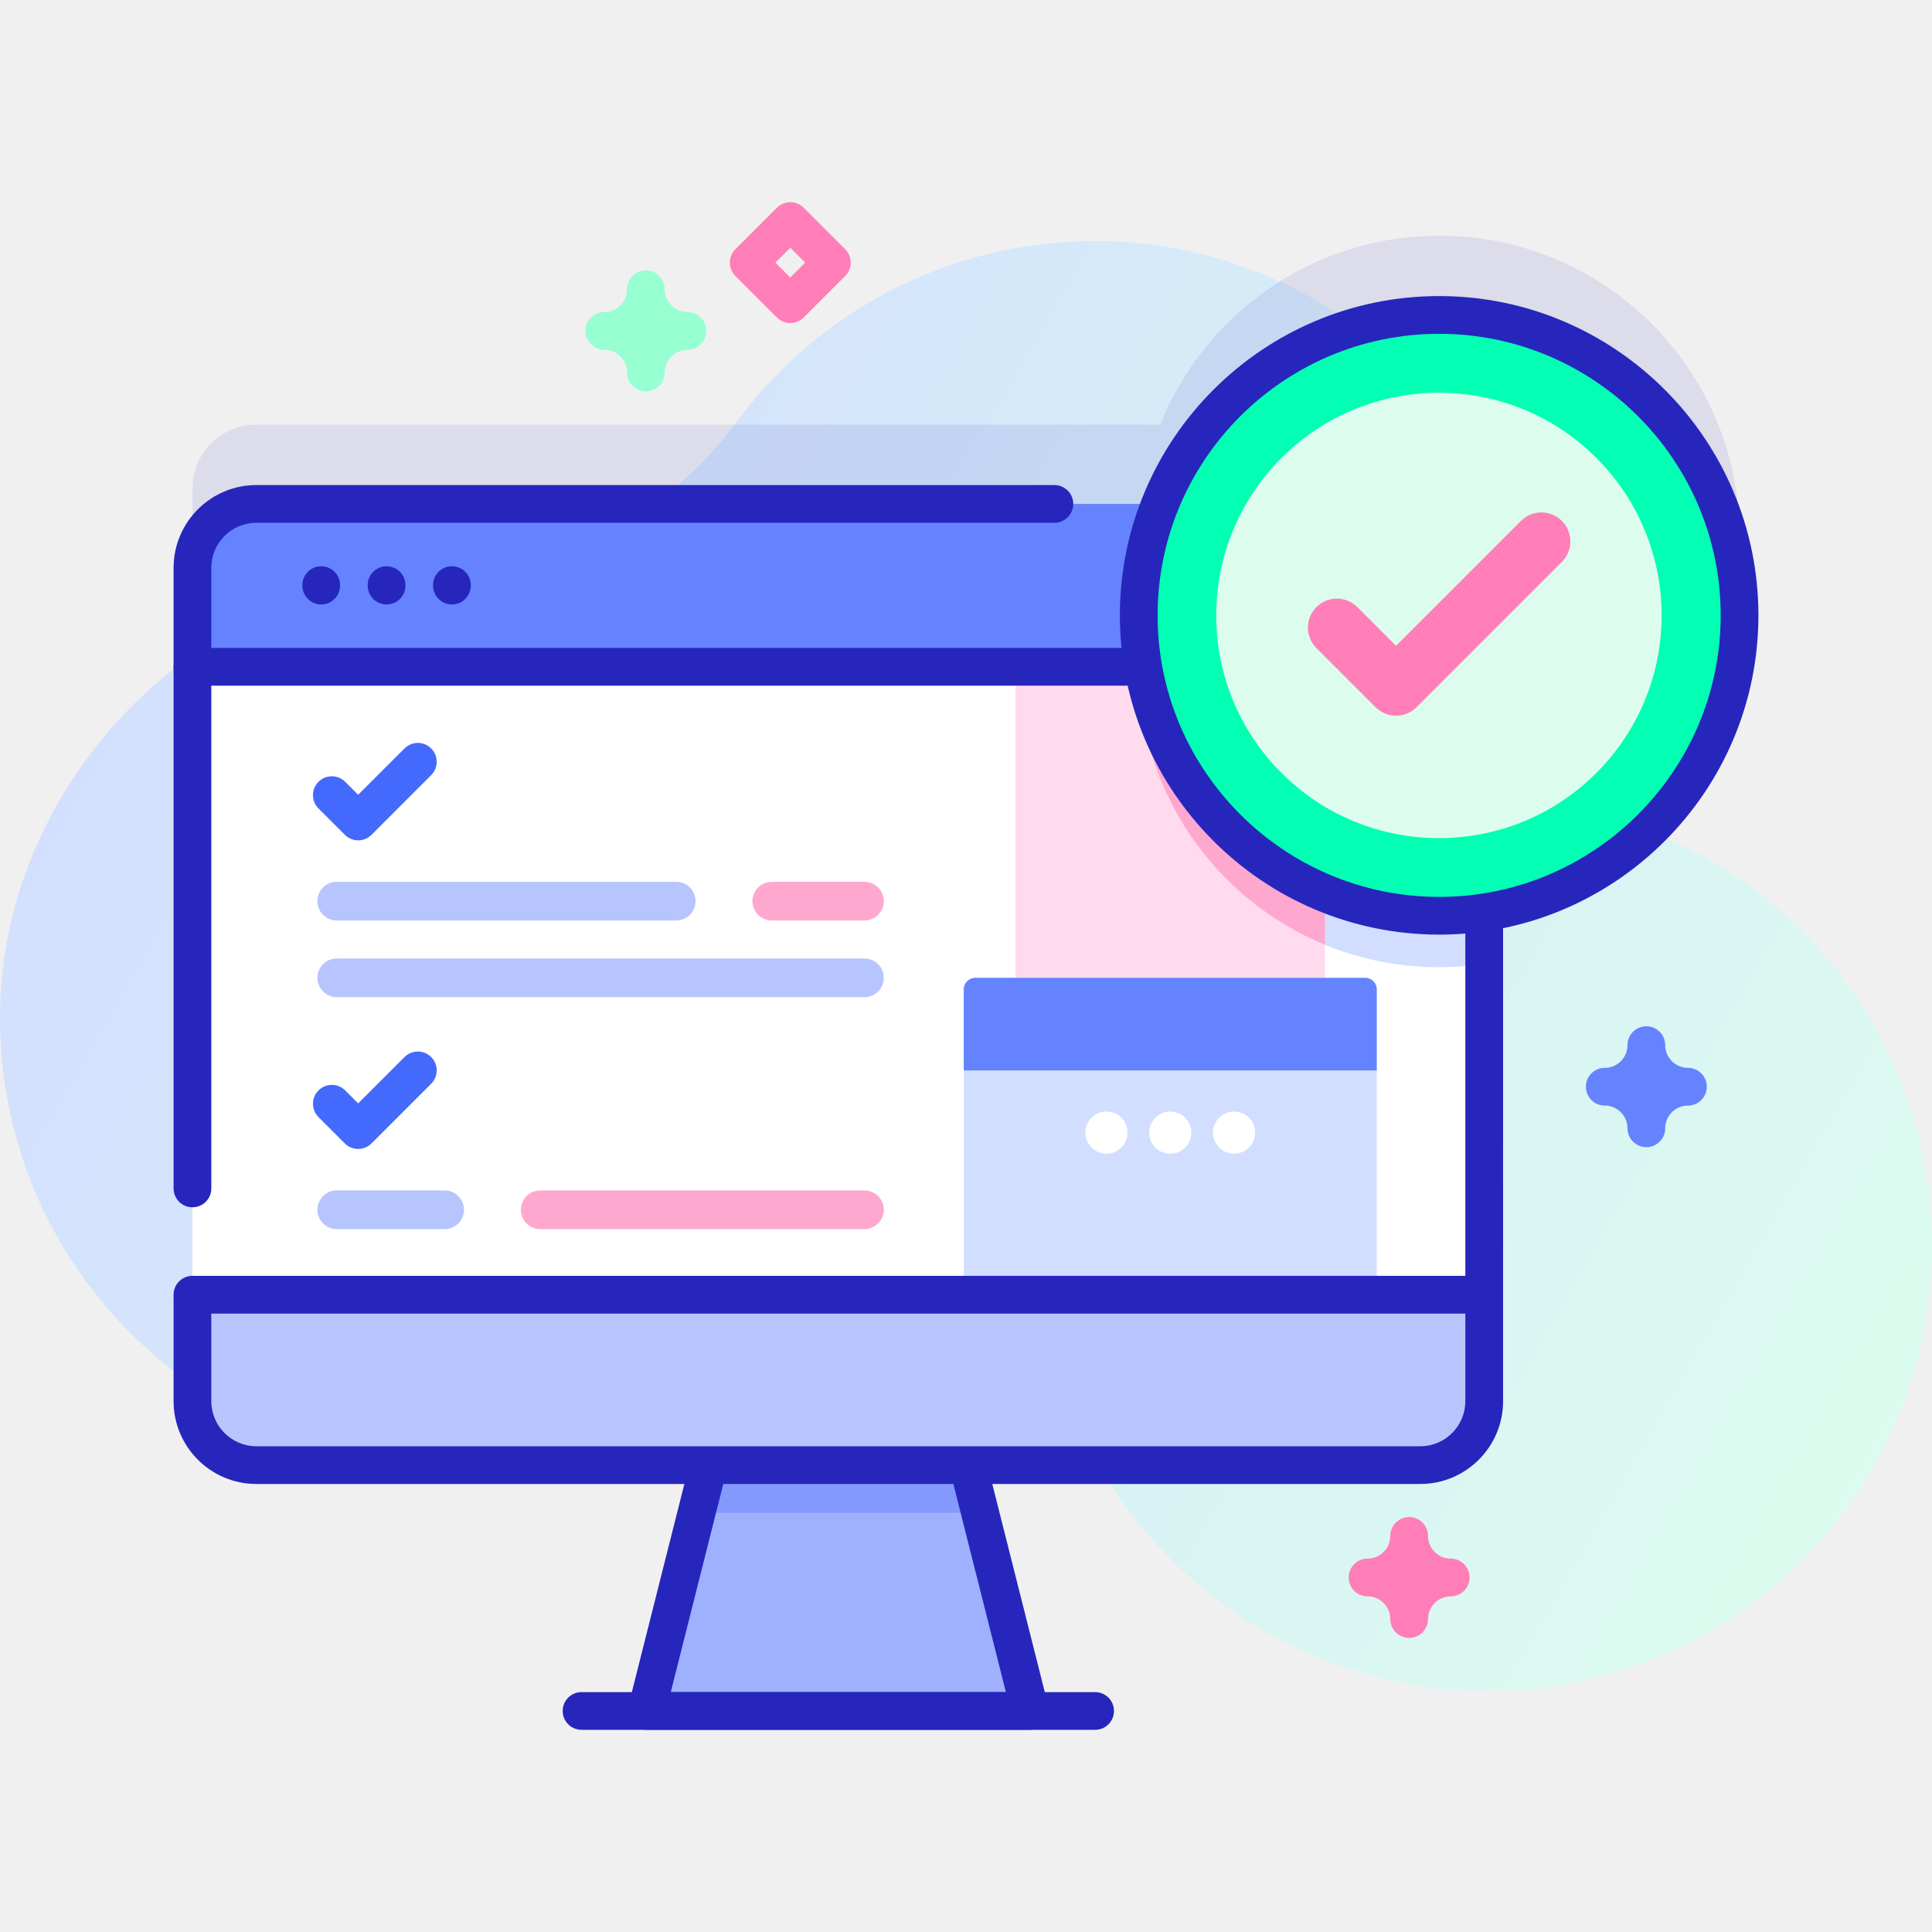
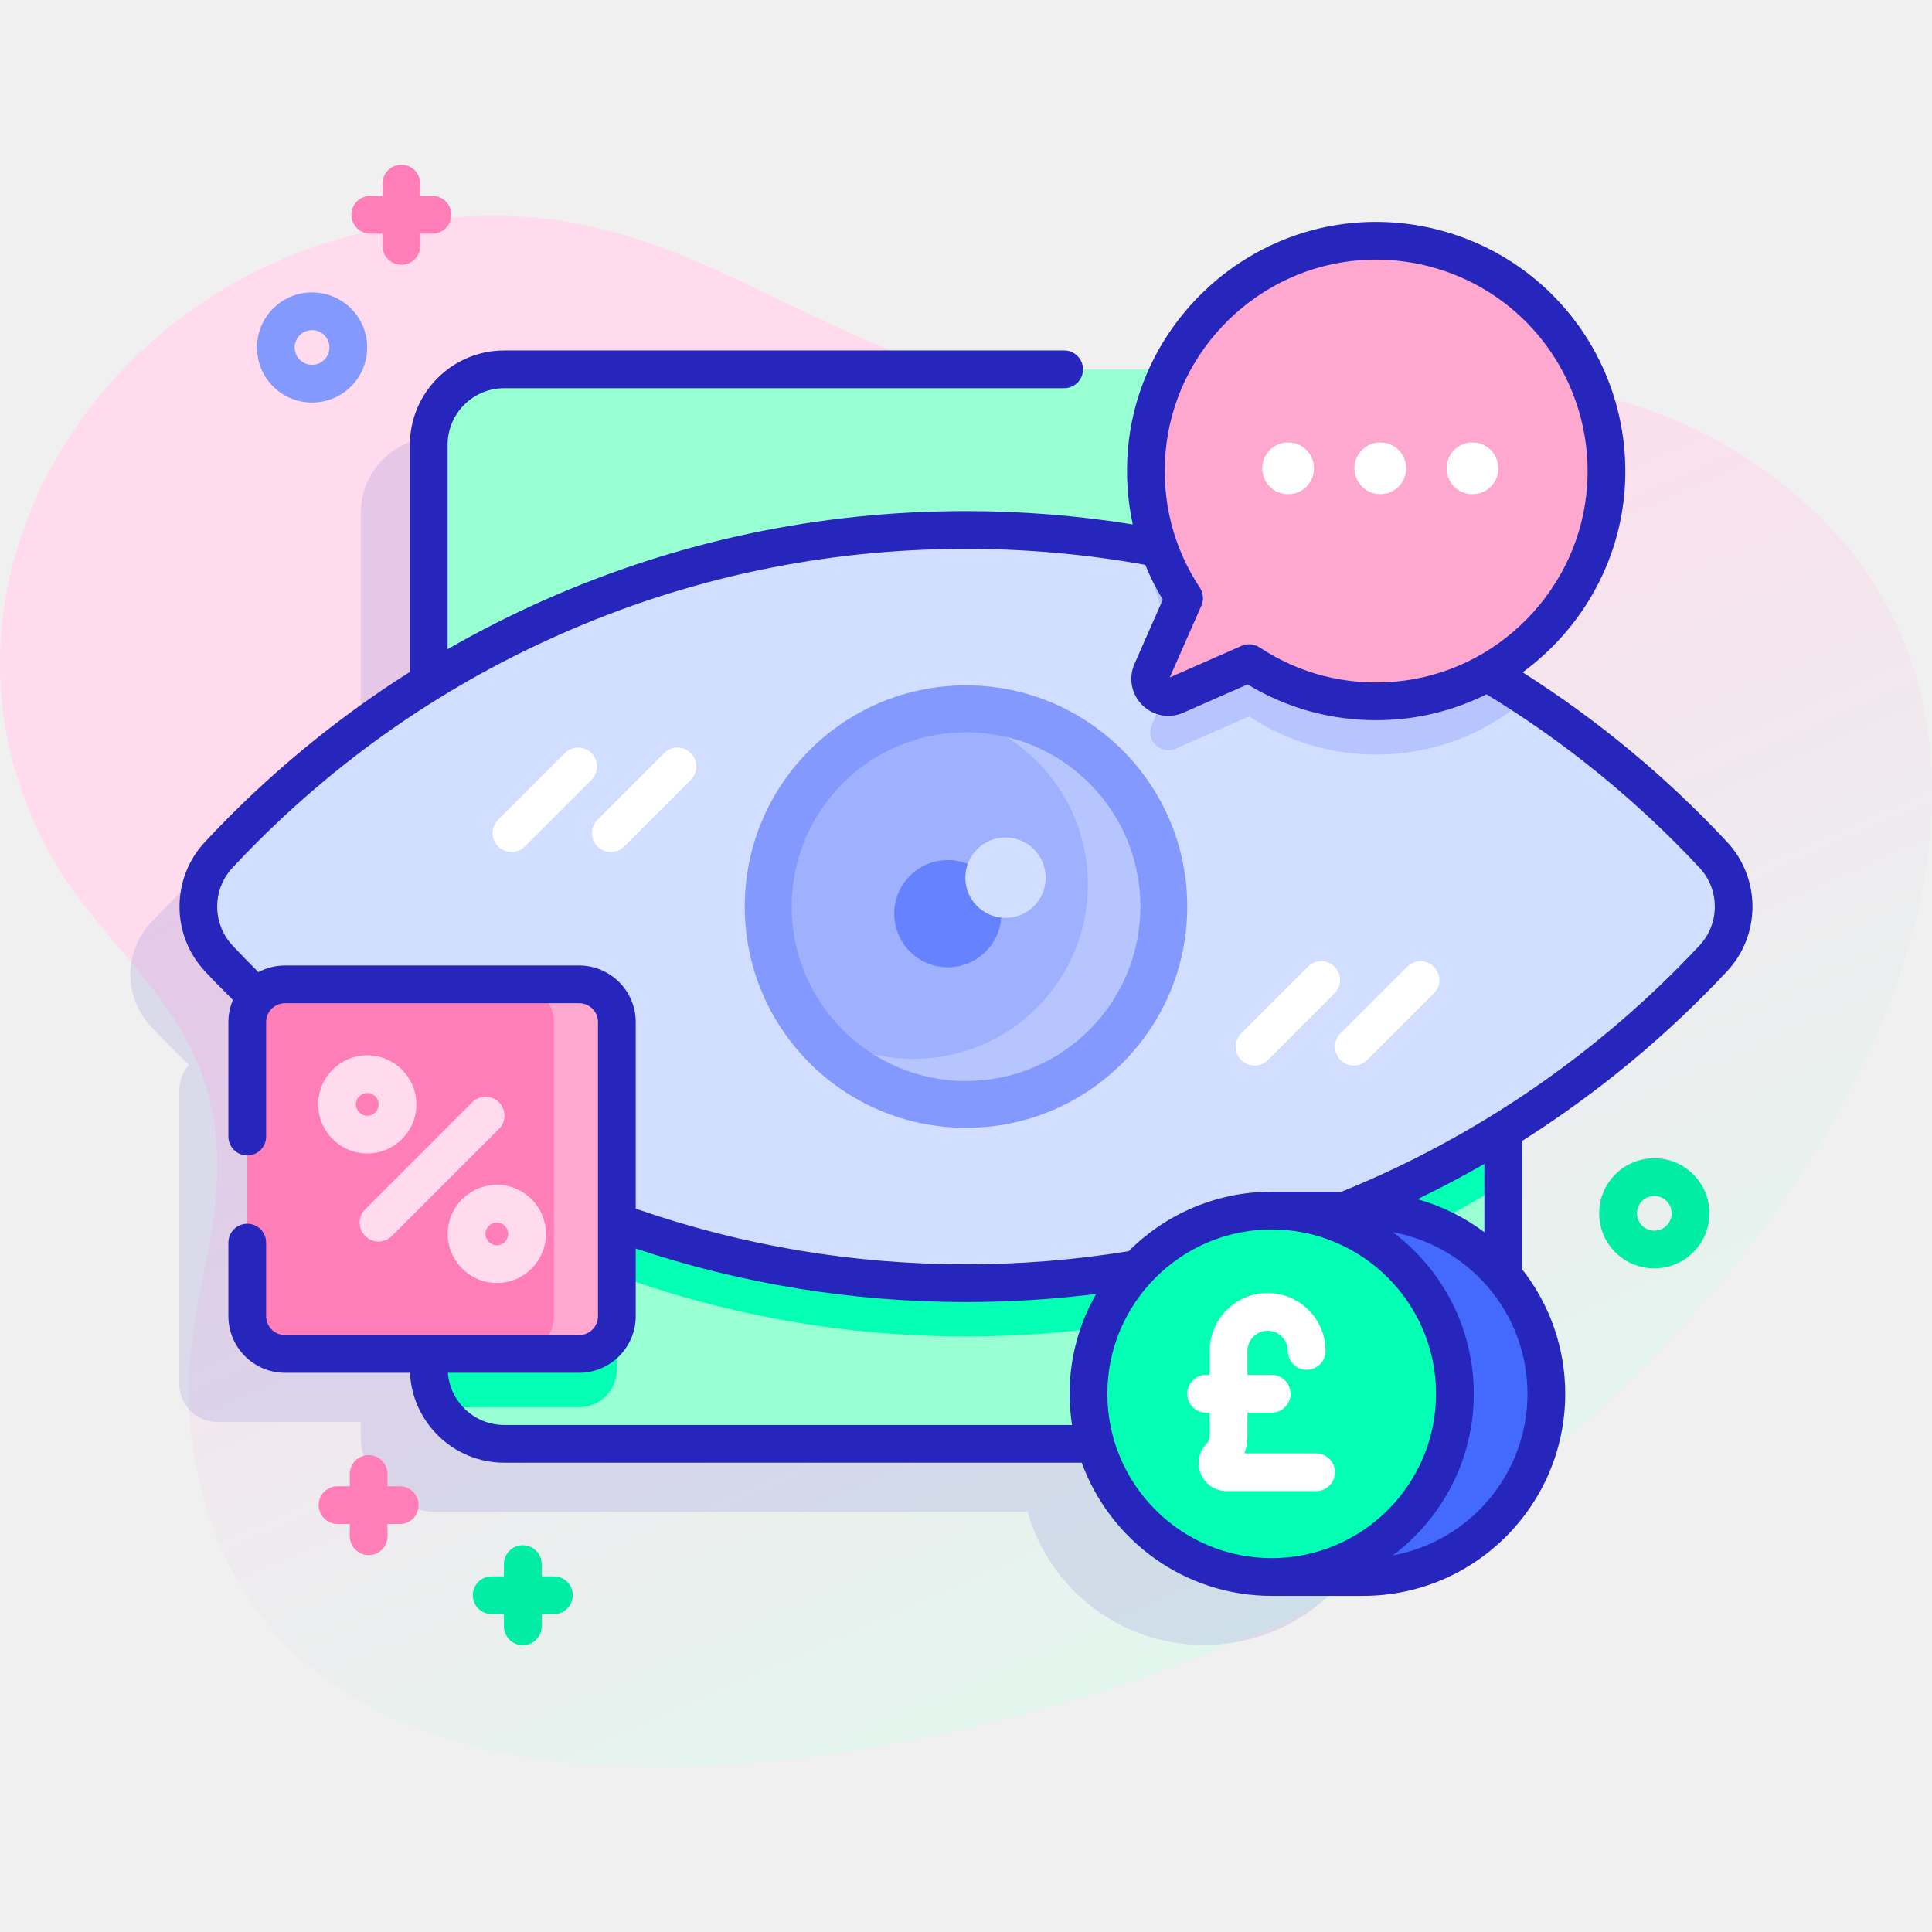
- <svg xmlns="http://www.w3.org/2000/svg" width="200" height="200" viewBox="0 0 200 200" fill="none">
-   <path d="M197.51 114.031C192.891 100.512 182.612 90.531 170.224 85.827C163.806 83.39 159.542 77.29 159.448 70.425C159.446 70.275 159.443 70.125 159.44 69.975C158.851 44.747 137.765 24.533 112.535 24.966C97.654 25.222 84.493 32.527 76.244 43.685C69.14 53.294 58.084 59.296 46.134 59.29C45.783 59.29 45.432 59.294 45.08 59.301C20.893 59.83 0.327 80.582 0.004 104.772C-0.34 130.526 20.435 151.512 46.111 151.512C66.012 151.512 82.966 138.903 89.425 121.239C91.115 116.617 96.125 114.14 100.864 115.469C100.923 115.485 100.982 115.502 101.042 115.519C105.377 116.716 108.252 120.847 107.897 125.331C107.422 131.34 108.124 137.54 110.162 143.61C118.178 167.491 144.22 180.597 168.167 172.782C192.664 164.788 205.815 138.335 197.51 114.031Z" fill="url(#paint0_linear)" />
-   <path opacity="0.1" d="M180.078 55.498C180.078 38.323 166.155 24.399 148.98 24.399C135.882 24.399 124.683 32.501 120.1 43.962H26.54C22.885 43.962 19.922 46.925 19.922 50.58V136.848C19.922 140.503 22.885 143.466 26.54 143.466H147.027C150.682 143.466 153.645 140.503 153.645 136.848V86.246C168.607 83.996 180.078 71.087 180.078 55.498Z" fill="#2626BC" />
-   <path d="M106.635 177.121H66.931L72.106 156.607L74.871 145.649H98.695L101.46 156.607L106.635 177.121Z" fill="#9FB0FE" />
-   <path d="M101.46 156.607H72.106L74.871 145.649H98.695L101.46 156.607Z" fill="#8399FE" />
-   <path d="M106.636 179.072H66.93C66.328 179.072 65.759 178.794 65.389 178.319C65.019 177.844 64.889 177.225 65.037 176.641L71.285 151.877C71.549 150.83 72.611 150.198 73.657 150.461C74.703 150.725 75.337 151.786 75.073 152.832L69.437 175.166H104.13L98.443 152.63C98.179 151.585 98.813 150.523 99.859 150.259C100.905 149.996 101.967 150.629 102.23 151.675L108.53 176.641C108.678 177.225 108.547 177.844 108.177 178.319C107.807 178.794 107.239 179.072 106.636 179.072Z" fill="#2626BC" />
-   <path d="M147.027 151.669H26.54C22.885 151.669 19.922 148.706 19.922 145.052V58.784C19.922 55.129 22.885 52.166 26.54 52.166H147.027C150.682 52.166 153.645 55.129 153.645 58.784V145.052C153.645 148.706 150.682 151.669 147.027 151.669Z" fill="white" />
-   <path d="M153.643 58.782V99.78C152.121 100.007 150.567 100.127 148.98 100.127C131.804 100.127 117.88 86.203 117.88 69.031C117.88 62.814 119.702 57.024 122.846 52.166H147.027C150.683 52.165 153.643 55.13 153.643 58.782Z" fill="#D2DEFF" />
-   <path d="M105.13 57.687H137.158V134.029H105.13V57.687Z" fill="#FFDBED" />
-   <path d="M137.158 57.687V97.798C125.843 93.147 117.88 82.016 117.88 69.03C117.88 65.027 118.635 61.203 120.014 57.687H137.158Z" fill="#FFA8CF" />
-   <path d="M142.52 134.03H99.769V102.423C99.769 101.761 100.305 101.224 100.967 101.224H141.322C141.984 101.224 142.521 101.761 142.521 102.423V134.03H142.52Z" fill="#D2DEFF" />
-   <path d="M142.52 110.808H99.769V102.423C99.769 101.761 100.305 101.225 100.967 101.225H141.322C141.984 101.225 142.521 101.761 142.521 102.423V110.808H142.52Z" fill="#6583FE" />
-   <path d="M153.645 69.028V58.784C153.645 55.129 150.682 52.166 147.027 52.166H26.54C22.885 52.166 19.922 55.129 19.922 58.784V69.028H153.645Z" fill="#6583FE" />
-   <path d="M117.88 70.982H19.922C18.843 70.982 17.969 70.107 17.969 69.029C17.969 67.95 18.843 67.075 19.922 67.075H117.88C118.959 67.075 119.833 67.95 119.833 69.029C119.833 70.107 118.959 70.982 117.88 70.982Z" fill="#2626BC" />
-   <path d="M19.922 134.03V145.051C19.922 148.706 22.885 151.669 26.54 151.669H147.027C150.682 151.669 153.645 148.706 153.645 145.051V134.03H19.922Z" fill="#B7C5FF" />
-   <path d="M113.365 179.072H60.202C59.123 179.072 58.249 178.197 58.249 177.119C58.249 176.04 59.123 175.166 60.202 175.166H113.365C114.444 175.166 115.318 176.04 115.318 177.119C115.318 178.197 114.444 179.072 113.365 179.072Z" fill="#2626BC" />
-   <path d="M33.253 62.576C32.174 62.576 31.3 61.701 31.3 60.623V60.572C31.3 59.493 32.174 58.619 33.253 58.619C34.332 58.619 35.206 59.493 35.206 60.572V60.623C35.206 61.701 34.332 62.576 33.253 62.576Z" fill="#2626BC" />
-   <path d="M40.018 62.576C38.939 62.576 38.065 61.701 38.065 60.623V60.572C38.065 59.493 38.939 58.619 40.018 58.619C41.096 58.619 41.971 59.493 41.971 60.572V60.623C41.971 61.701 41.096 62.576 40.018 62.576Z" fill="#2626BC" />
-   <path d="M46.783 62.576C45.704 62.576 44.83 61.701 44.83 60.623V60.572C44.83 59.493 45.704 58.619 46.783 58.619C47.862 58.619 48.736 59.493 48.736 60.572V60.623C48.736 61.701 47.861 62.576 46.783 62.576Z" fill="#2626BC" />
-   <path d="M147.027 153.622H26.54C21.814 153.622 17.969 149.777 17.969 145.051V134.03C17.969 132.951 18.843 132.077 19.922 132.077H151.691V95.288C151.691 94.21 152.566 93.335 153.645 93.335C154.723 93.335 155.598 94.21 155.598 95.288V145.051C155.598 149.777 151.753 153.622 147.027 153.622ZM21.875 135.983V145.051C21.875 147.623 23.967 149.716 26.54 149.716H147.027C149.599 149.716 151.691 147.623 151.691 145.051V135.983H21.875Z" fill="#2626BC" />
-   <path d="M19.922 124.979C18.843 124.979 17.969 124.105 17.969 123.026V58.784C17.969 54.057 21.814 50.213 26.54 50.213H109.148C110.227 50.213 111.102 51.087 111.102 52.166C111.102 53.245 110.227 54.119 109.148 54.119H26.54C23.967 54.119 21.875 56.212 21.875 58.784V123.026C21.875 124.105 21.001 124.979 19.922 124.979Z" fill="#2626BC" />
-   <path d="M148.98 94.799C166.155 94.799 180.078 80.876 180.078 63.701C180.078 46.526 166.155 32.602 148.98 32.602C131.804 32.602 117.881 46.526 117.881 63.701C117.881 80.876 131.804 94.799 148.98 94.799Z" fill="#02FFB3" />
-   <path d="M148.98 96.752C130.755 96.752 115.928 81.925 115.928 63.7C115.928 45.476 130.755 30.649 148.98 30.649C167.205 30.649 182.031 45.476 182.031 63.7C182.031 81.925 167.205 96.752 148.98 96.752ZM148.98 34.555C132.909 34.555 119.835 47.63 119.835 63.7C119.835 79.771 132.909 92.846 148.98 92.846C165.051 92.846 178.125 79.771 178.125 63.7C178.125 47.63 165.05 34.555 148.98 34.555Z" fill="#2626BC" />
-   <path d="M165.259 80.012C174.262 71.008 174.262 56.411 165.259 47.408C156.256 38.404 141.658 38.404 132.655 47.408C123.651 56.411 123.651 71.008 132.655 80.012C141.658 89.015 156.256 89.015 165.259 80.012Z" fill="#DCFDEE" />
-   <path d="M144.518 74.089C143.723 74.089 142.961 73.773 142.399 73.211L136.273 67.085C135.103 65.914 135.103 64.017 136.273 62.847C137.444 61.676 139.341 61.676 140.511 62.847L144.518 66.854L157.449 53.923C158.62 52.753 160.517 52.753 161.687 53.923C162.858 55.094 162.858 56.991 161.687 58.161L146.637 73.211C146.075 73.773 145.313 74.089 144.518 74.089Z" fill="#FF7EB8" />
-   <path d="M70.005 95.288H34.856C33.751 95.288 32.855 94.392 32.855 93.287C32.855 92.182 33.751 91.286 34.856 91.286H70.005C71.11 91.286 72.006 92.182 72.006 93.287C72.006 94.392 71.11 95.288 70.005 95.288Z" fill="#B7C5FF" />
-   <path d="M89.491 95.288H79.891C78.786 95.288 77.89 94.392 77.89 93.287C77.89 92.182 78.785 91.286 79.891 91.286H89.491C90.596 91.286 91.493 92.182 91.493 93.287C91.493 94.392 90.597 95.288 89.491 95.288Z" fill="#FFA8CF" />
-   <path d="M89.491 103.226H34.856C33.751 103.226 32.855 102.33 32.855 101.225C32.855 100.119 33.751 99.223 34.856 99.223H89.491C90.597 99.223 91.493 100.119 91.493 101.225C91.493 102.33 90.597 103.226 89.491 103.226Z" fill="#B7C5FF" />
-   <path d="M37.077 86.992C36.559 86.992 36.062 86.786 35.696 86.42L32.971 83.694C32.208 82.931 32.208 81.695 32.971 80.932C33.733 80.17 34.97 80.17 35.732 80.932L37.077 82.277L41.874 77.48C42.636 76.717 43.873 76.717 44.635 77.48C45.398 78.243 45.398 79.479 44.635 80.242L38.458 86.42C38.092 86.786 37.595 86.992 37.077 86.992Z" fill="#4369FD" />
-   <path d="M46.032 127.236H34.856C33.751 127.236 32.855 126.339 32.855 125.234C32.855 124.129 33.75 123.233 34.856 123.233H46.032C47.137 123.233 48.033 124.129 48.033 125.234C48.033 126.339 47.137 127.236 46.032 127.236Z" fill="#B7C5FF" />
-   <path d="M89.491 127.236H55.918C54.813 127.236 53.917 126.339 53.917 125.234C53.917 124.129 54.812 123.233 55.918 123.233H89.491C90.596 123.233 91.492 124.129 91.492 125.234C91.492 126.339 90.597 127.236 89.491 127.236Z" fill="#FFA8CF" />
-   <path d="M37.077 118.939C36.559 118.939 36.062 118.733 35.696 118.367L32.97 115.641C32.208 114.879 32.208 113.642 32.971 112.879C33.733 112.117 34.97 112.117 35.733 112.879L37.077 114.224L41.874 109.427C42.636 108.664 43.873 108.664 44.635 109.427C45.398 110.19 45.398 111.427 44.635 112.189L38.458 118.367C38.092 118.733 37.595 118.939 37.077 118.939Z" fill="#4369FD" />
-   <path d="M81.81 33.442C81.292 33.442 80.795 33.236 80.429 32.87L76.124 28.566C75.758 28.2 75.552 27.703 75.552 27.185C75.552 26.667 75.758 26.17 76.124 25.804L80.429 21.5C80.795 21.134 81.292 20.928 81.81 20.928C82.328 20.928 82.825 21.134 83.191 21.5L87.494 25.804C88.257 26.567 88.257 27.803 87.494 28.566L83.191 32.87C82.824 33.236 82.328 33.442 81.81 33.442ZM80.267 27.185L81.809 28.727L83.351 27.185L81.809 25.643L80.267 27.185Z" fill="#FF7EB8" />
-   <path d="M170.429 118.753C169.35 118.753 168.476 117.878 168.476 116.8C168.476 115.503 167.421 114.449 166.125 114.449C165.046 114.449 164.172 113.574 164.172 112.496C164.172 111.417 165.046 110.543 166.125 110.543C167.421 110.543 168.476 109.488 168.476 108.192C168.476 107.113 169.35 106.239 170.429 106.239C171.508 106.239 172.382 107.113 172.382 108.192C172.382 109.488 173.437 110.543 174.733 110.543C175.812 110.543 176.686 111.417 176.686 112.496C176.686 113.574 175.812 114.449 174.733 114.449C173.437 114.449 172.382 115.503 172.382 116.8C172.382 117.878 171.508 118.753 170.429 118.753Z" fill="#6583FE" />
-   <path d="M66.861 40.514C65.782 40.514 64.908 39.64 64.908 38.561C64.908 37.265 63.854 36.211 62.557 36.211C61.478 36.211 60.604 35.336 60.604 34.257C60.604 33.179 61.478 32.304 62.557 32.304C63.853 32.304 64.908 31.25 64.908 29.953C64.908 28.875 65.782 28 66.861 28C67.94 28 68.814 28.875 68.814 29.953C68.814 31.25 69.869 32.304 71.165 32.304C72.244 32.304 73.118 33.179 73.118 34.257C73.118 35.336 72.244 36.211 71.165 36.211C69.869 36.211 68.814 37.265 68.814 38.561C68.814 39.64 67.94 40.514 66.861 40.514Z" fill="#97FFD2" />
-   <path d="M145.875 169.558C144.796 169.558 143.921 168.683 143.921 167.605C143.921 166.309 142.867 165.254 141.57 165.254C140.491 165.254 139.617 164.379 139.617 163.301C139.617 162.222 140.491 161.348 141.57 161.348C142.866 161.348 143.921 160.293 143.921 158.997C143.921 157.918 144.796 157.044 145.875 157.044C146.954 157.044 147.828 157.918 147.828 158.997C147.828 160.293 148.882 161.348 150.179 161.348C151.257 161.348 152.132 162.222 152.132 163.301C152.132 164.379 151.257 165.254 150.179 165.254C148.882 165.254 147.828 166.309 147.828 167.605C147.828 168.683 146.954 169.558 145.875 169.558Z" fill="#FF7EB8" />
-   <path d="M127.75 119.432C128.956 119.432 129.934 118.454 129.934 117.248C129.934 116.042 128.956 115.065 127.75 115.065C126.544 115.065 125.566 116.042 125.566 117.248C125.566 118.454 126.544 119.432 127.75 119.432Z" fill="white" />
-   <path d="M121.145 119.432C122.35 119.432 123.328 118.454 123.328 117.248C123.328 116.042 122.35 115.065 121.145 115.065C119.939 115.065 118.961 116.042 118.961 117.248C118.961 118.454 119.939 119.432 121.145 119.432Z" fill="white" />
-   <path d="M114.539 119.432C115.745 119.432 116.723 118.454 116.723 117.248C116.723 116.042 115.745 115.065 114.539 115.065C113.333 115.065 112.355 116.042 112.355 117.248C112.355 118.454 113.333 119.432 114.539 119.432Z" fill="white" />
-   <defs>
-     <linearGradient id="paint0_linear" x1="4.652" y1="45.053" x2="201.129" y2="158.147" gradientUnits="userSpaceOnUse">
-       <stop offset="0.049" stop-color="#D2DEFF" />
-       <stop offset="0.999" stop-color="#DCFDEE" />
-     </linearGradient>
-   </defs>
+ <svg xmlns="http://www.w3.org/2000/svg" id="Capa_1" enable-background="new 0 0 512 512" height="512" viewBox="0 0 512 512" width="512">
+   <linearGradient id="SVGID_1_" gradientUnits="userSpaceOnUse" x1="377.838" x2="220.346" y1="509.175" y2="150.693">
+     <stop offset=".011" stop-color="#dcfdee" />
+     <stop offset=".381" stop-color="#e8f1ee" />
+     <stop offset="1" stop-color="#ffdbed" />
+   </linearGradient>
+   <path d="m471.476 127.57c-65.417-50.293-128.867-9.306-199.64-23.797-71.285-14.597-99.685-63.201-180.876-40.766-71.922 19.873-115.562 99.551-76.024 166.258 11.267 19.009 30.461 33.35 38.305 54.619 12.653 34.311-6.607 60.653-2.85 94.372 15.612 140.102 229.574 85.834 308.303 42.245 123.47-68.36 206.998-220.497 112.782-292.931z" fill="url(#SVGID_1_)" />
+   <path d="m436.065 244.576c-16.402-17.59-35.133-32.975-55.685-45.704v-62.998c0-11.04-8.96-20-20-20h-244.76c-11.04 0-20 8.96-20 20v63.002c-20.552 12.728-39.283 28.111-55.684 45.7-7.194 7.715-7.193 19.66.002 27.374 3.281 3.517 6.661 6.94 10.123 10.279-1.57 1.766-2.532 4.085-2.532 6.634v77.944c0 5.523 4.477 10 10 10h38.091v3.827c0 11.04 8.96 20 20 20h156.689c5.773 20.364 24.489 35.288 46.703 35.288 22.505 0 41.427-15.315 46.93-36.089 8.334-2.413 14.439-10.091 14.439-19.199v-62.994c20.548-12.724 39.278-28.105 55.682-45.691 7.195-7.713 7.196-19.658.002-27.373z" fill="#2626bc" opacity=".11" />
+   <path d="m398.38 117.874v244.76c0 11.04-8.96 20-20 20h-244.76c-11.04 0-20-8.96-20-20v-244.76c0-11.04 8.96-20 20-20h244.76c11.04 0 20 8.96 20 20z" fill="#97ffd2" />
+   <path d="m163.47 284.984v77.94c0 5.52-4.47 10-10 10h-37c-1.81-3.01-2.85-6.53-2.85-10.29v-87.65h39.85c5.53 0 10 4.47 10 10z" fill="#02ffb3" />
+   <path d="m398.38 194.974v118.8c-41.37 25.62-90.14 40.4-142.37 40.4-52.24 0-101.03-14.78-142.39-40.4v-118.8c41.37-25.62 90.15-40.4 142.39-40.4s101.01 14.78 142.37 40.4z" fill="#02ffb3" />
+   <path d="m454.065 226.576c7.194 7.715 7.193 19.66-.003 27.374-49.428 52.989-119.871 86.106-198.052 86.106-78.2 0-148.644-33.117-198.072-86.106-7.196-7.714-7.197-19.659-.002-27.374 49.414-52.99 119.875-86.124 198.074-86.124s148.643 33.133 198.055 86.124z" fill="#d2deff" />
+   <path d="m404.76 184.934c-9.48 8.28-21.52 13.68-34.73 14.81-14.47 1.23-27.98-2.6-38.99-9.9l-19.46 8.57c-4.02 1.77-8.12-2.32-6.35-6.34l8.57-19.47c-5.41-8.15-8.91-17.66-9.86-27.92 36.71 6.55 70.84 20.5 100.82 40.25z" fill="#b7c5ff" />
+   <circle cx="256" cy="240.254" fill="#8399fe" r="58.629" />
+   <path d="m361.247 417.922c26.815 0 48.552-21.737 48.552-48.552s-21.737-48.552-48.552-48.552h-24.235v97.104z" fill="#4369fd" />
+   <circle cx="337.011" cy="369.37" fill="#02ffb3" r="48.552" />
+   <path d="m425.603 128.846c2.362-36.874-28.045-67.282-64.92-64.92-29.858 1.913-54.253 25.765-56.784 55.578-1.228 14.461 2.604 27.972 9.902 38.986l-8.57 19.463c-1.77 4.019 2.326 8.115 6.345 6.345l19.463-8.57c11.014 7.298 24.525 11.13 38.986 9.902 29.813-2.531 53.666-26.926 55.578-56.784z" fill="#ffa8cf" />
+   <circle cx="341.371" cy="124.11" fill="#fff" r="6.857" />
+   <circle cx="365.795" cy="124.11" fill="#fff" r="6.857" />
+   <circle cx="390.219" cy="124.11" fill="#fff" r="6.857" />
+   <path d="m153.473 358.806h-77.944c-5.523 0-10-4.477-10-10v-77.944c0-5.523 4.477-10 10-10h77.944c5.523 0 10 4.477 10 10v77.944c0 5.523-4.477 10-10 10z" fill="#ff7eb8" />
+   <path d="m163.469 270.865v77.94c0 5.52-4.47 10-10 10h-16.69c5.53 0 10-4.48 10-10v-77.94c0-5.53-4.47-10-10-10h16.69c5.53 0 10 4.47 10 10z" fill="#ffa8cf" />
+   <g fill="#fff">
+     <path d="m161.871 225.792c-1.28 0-2.559-.488-3.536-1.464-1.953-1.953-1.953-5.119 0-7.071l17.667-17.667c1.953-1.952 5.118-1.952 7.071 0 1.953 1.953 1.953 5.119 0 7.071l-17.667 17.667c-.976.975-2.255 1.464-3.535 1.464z" />
+     <path d="m135.553 225.792c-1.28 0-2.559-.488-3.536-1.464-1.953-1.953-1.953-5.119 0-7.071l17.667-17.667c1.953-1.952 5.118-1.952 7.071 0 1.953 1.953 1.953 5.119 0 7.071l-17.667 17.667c-.976.975-2.255 1.464-3.535 1.464z" />
+     <path d="m358.78 282.383c-1.28 0-2.559-.488-3.536-1.464-1.953-1.953-1.953-5.119 0-7.071l17.667-17.667c1.953-1.952 5.118-1.952 7.071 0 1.953 1.953 1.953 5.119 0 7.071l-17.667 17.667c-.976.976-2.255 1.464-3.535 1.464z" />
+     <path d="m332.461 282.383c-1.28 0-2.559-.488-3.536-1.464-1.953-1.953-1.953-5.119 0-7.071l17.667-17.667c1.953-1.952 5.118-1.952 7.071 0 1.953 1.953 1.953 5.119 0 7.071l-17.667 17.667c-.976.976-2.255 1.464-3.535 1.464z" />
+   </g>
+   <circle cx="256" cy="240.254" fill="#9fb0fe" r="46.198" />
+   <path d="m302.2 240.254c0 25.51-20.69 46.2-46.2 46.2-9.05 0-17.49-2.6-24.61-7.1 3.44.82 7.03 1.25 10.72 1.25 25.51 0 46.2-20.68 46.2-46.2 0-16.47-8.63-30.93-21.61-39.11 20.35 4.84 35.5 23.13 35.5 44.96z" fill="#b7c5ff" />
+   <circle cx="251.183" cy="242.133" fill="#6583fe" r="14.201" />
+   <circle cx="266.472" cy="232.596" fill="#d2deff" r="10.65" />
+   <path d="m82.698 106.68c-3.739 0-7.479-1.423-10.326-4.27-5.693-5.693-5.693-14.958 0-20.651 5.694-5.695 14.958-5.693 20.651 0 2.758 2.758 4.277 6.426 4.277 10.326s-1.519 7.568-4.278 10.326c-2.845 2.845-6.585 4.269-10.324 4.269zm0-19.197c-1.179 0-2.357.449-3.254 1.346-1.794 1.794-1.794 4.715 0 6.509 1.794 1.795 4.715 1.795 6.509 0 .869-.87 1.348-2.025 1.348-3.254s-.479-2.385-1.349-3.255c-.897-.897-2.076-1.346-3.254-1.346z" fill="#8399fe" />
+   <path d="m438.401 336.137c-3.739 0-7.479-1.423-10.326-4.27-2.758-2.758-4.277-6.425-4.277-10.326 0-3.9 1.519-7.568 4.278-10.326 5.693-5.694 14.957-5.694 20.651 0 2.758 2.758 4.277 6.425 4.277 10.326s-1.519 7.568-4.278 10.326c-2.846 2.846-6.585 4.27-10.325 4.27zm0-19.197c-1.179 0-2.357.449-3.254 1.346-.87.87-1.349 2.025-1.349 3.254s.479 2.385 1.348 3.255c1.795 1.795 4.715 1.795 6.509 0 .869-.87 1.348-2.025 1.348-3.255 0-1.229-.479-2.385-1.348-3.254-.896-.897-2.075-1.346-3.254-1.346z" fill="#01eca5" />
+   <path d="m114.619 51.915h-3.25v-3.25c0-2.761-2.239-5-5-5s-5 2.239-5 5v3.25h-3.25c-2.761 0-5 2.239-5 5s2.239 5 5 5h3.25v3.25c0 2.761 2.239 5 5 5s5-2.239 5-5v-3.25h3.25c2.761 0 5-2.239 5-5s-2.239-5-5-5z" fill="#ff7eb8" />
+   <path d="m105.948 393.876h-3.25v-3.25c0-2.761-2.239-5-5-5s-5 2.239-5 5v3.25h-3.25c-2.761 0-5 2.239-5 5s2.239 5 5 5h3.25v3.25c0 2.761 2.239 5 5 5s5-2.239 5-5v-3.25h3.25c2.761 0 5-2.239 5-5s-2.239-5-5-5z" fill="#ff7eb8" />
+   <path d="m146.795 417.75h-3.25v-3.25c0-2.761-2.239-5-5-5s-5 2.239-5 5v3.25h-3.25c-2.761 0-5 2.239-5 5s2.239 5 5 5h3.25v3.25c0 2.761 2.239 5 5 5s5-2.239 5-5v-3.25h3.25c2.761 0 5-2.239 5-5s-2.239-5-5-5z" fill="#01eca5" />
+   <path d="m348.78 385.159h-19.008c.538-1.411.818-2.923.818-4.478v-6.311h6.421c2.761 0 5-2.239 5-5s-2.239-5-5-5h-6.421v-6.355c0-2.948 2.398-5.347 5.347-5.347s5.347 2.399 5.347 5.347c0 2.761 2.239 5 5 5s5-2.239 5-5c0-8.462-6.885-15.347-15.347-15.347s-15.347 6.885-15.347 15.347v6.355h-.961c-2.761 0-5 2.239-5 5s2.239 5 5 5h.961v6.311c0 .684-.267 1.327-.75 1.811-2.13 2.129-2.762 5.303-1.609 8.086s3.844 4.581 6.856 4.581h23.693c2.761 0 5-2.239 5-5s-2.239-5-5-5z" fill="#fff" />
+   <path d="m457.722 223.166c-16.104-17.27-34.323-32.384-54.213-44.997 15.391-11.262 25.802-29.001 27.084-49.003 1.218-19.01-5.781-37.61-19.201-51.03-13.419-13.42-32.015-20.416-51.028-19.2-32.294 2.069-58.71 27.925-61.446 60.144-.576 6.78-.132 13.457 1.272 19.894-14.534-2.337-29.367-3.523-44.179-3.523-38.933 0-76.568 7.947-111.861 23.621-8.771 3.895-17.282 8.223-25.528 12.958v-54.155c0-8.271 6.729-15 15-15h148.388c2.761 0 5-2.239 5-5s-2.239-5-5-5h-148.388c-13.785 0-25 11.215-25 25v60.19c-19.875 12.568-38.066 27.646-54.343 45.1-8.941 9.588-8.939 24.608.003 34.195 2.416 2.59 4.917 5.136 7.441 7.642-.768 1.801-1.194 3.782-1.194 5.86v30.341c0 2.761 2.239 5 5 5s5-2.239 5-5v-30.341c0-2.757 2.243-5 5-5h77.943c2.757 0 5 2.243 5 5v77.944c0 2.757-2.243 5-5 5h-77.943c-2.757 0-5-2.243-5-5v-19.503c0-2.761-2.239-5-5-5s-5 2.239-5 5v19.503c0 8.271 6.729 15 15 15h33.122c.616 13.242 11.579 23.826 24.97 23.826h153.049c7.483 20.563 27.224 35.289 50.341 35.289h24.235c29.529 0 53.552-24.023 53.552-53.552 0-12.441-4.276-23.895-11.42-32.997v-34.014c19.911-12.626 38.282-27.783 54.34-44.998 8.943-9.586 8.944-24.606.004-34.194zm-148.841-103.24c2.32-27.326 24.728-49.255 52.122-51.01 16.138-1.032 31.93 4.904 43.318 16.292s17.326 27.177 16.292 43.319c-1.755 27.394-23.685 49.801-51.011 52.122-12.813 1.086-25.188-2.055-35.801-9.088-.832-.551-1.794-.832-2.762-.832-.684 0-1.37.14-2.015.424l-19.024 8.375 8.377-19.023c.686-1.558.532-3.358-.408-4.777-7.032-10.613-10.175-22.993-9.088-35.802zm-175.259 257.706c-7.875 0-14.338-6.103-14.94-13.826h34.792c8.271 0 15-6.729 15-15v-17.934c28.138 9.408 57.56 14.183 87.538 14.183 11.522 0 23.074-.723 34.469-2.141-4.458 7.81-7.02 16.836-7.02 26.455 0 2.81.22 5.569.639 8.263zm159.837-8.262c0-24.015 19.537-43.552 43.552-43.552s43.552 19.538 43.552 43.552-19.538 43.552-43.552 43.552-43.552-19.538-43.552-43.552zm75.669 42.823c13.007-9.779 21.436-25.335 21.436-42.824s-8.429-33.045-21.436-42.824c20.264 3.721 35.671 21.501 35.671 42.824s-15.408 39.104-35.671 42.824zm24.25-85.636c-5.249-3.95-11.249-6.945-17.738-8.759 6.014-2.907 11.938-6.02 17.738-9.364zm57.028-76.018c-26.306 28.201-59.014 50.729-94.587 65.149-.088.036-.161.09-.245.129h-18.563c-14.795 0-28.206 6.032-37.907 15.764-14.145 2.305-28.643 3.475-43.094 3.475-30.025 0-59.467-4.969-87.538-14.752v-49.442c0-8.271-6.729-15-15-15h-77.943c-2.545 0-4.941.641-7.043 1.764-2.337-2.327-4.653-4.688-6.892-7.088-5.375-5.763-5.376-14.791-.002-20.554 24.617-26.398 53.758-47.182 86.616-61.774 34.007-15.103 70.277-22.76 107.802-22.76 15.955 0 31.929 1.431 47.499 4.238 1.294 3.168 2.842 6.249 4.642 9.223l-7.497 17.025c-1.644 3.733-.842 8.01 2.042 10.894s7.16 3.687 10.895 2.042l17.024-7.497c10.327 6.25 21.947 9.481 34.024 9.481 1.925 0 3.863-.082 5.808-.248 8.363-.71 16.291-3.028 23.492-6.617 20.816 12.662 39.814 28.132 56.468 45.991 5.375 5.767 5.374 14.795-.001 20.557z" fill="#2626bc" />
+   <path d="m97.336 305.681c-7.174 0-13.011-5.836-13.011-13.011s5.837-13.011 13.011-13.011 13.011 5.837 13.011 13.011-5.836 13.011-13.011 13.011zm0-16.022c-1.661 0-3.011 1.351-3.011 3.011s1.351 3.011 3.011 3.011 3.011-1.351 3.011-3.011-1.35-3.011-3.011-3.011z" fill="#ffdbed" />
+   <path d="m131.666 340.01c-7.174 0-13.011-5.836-13.011-13.011s5.836-13.011 13.011-13.011 13.011 5.837 13.011 13.011-5.837 13.011-13.011 13.011zm0-16.022c-1.66 0-3.011 1.351-3.011 3.011s1.351 3.011 3.011 3.011c1.661 0 3.011-1.351 3.011-3.011s-1.351-3.011-3.011-3.011z" fill="#ffdbed" />
+   <path d="m100.308 329.028c-1.28 0-2.559-.488-3.536-1.464-1.953-1.953-1.953-5.119 0-7.071l28.387-28.386c1.954-1.952 5.119-1.951 7.071 0 1.953 1.953 1.953 5.119 0 7.071l-28.387 28.386c-.976.976-2.256 1.464-3.535 1.464z" fill="#ffdbed" />
</svg>
